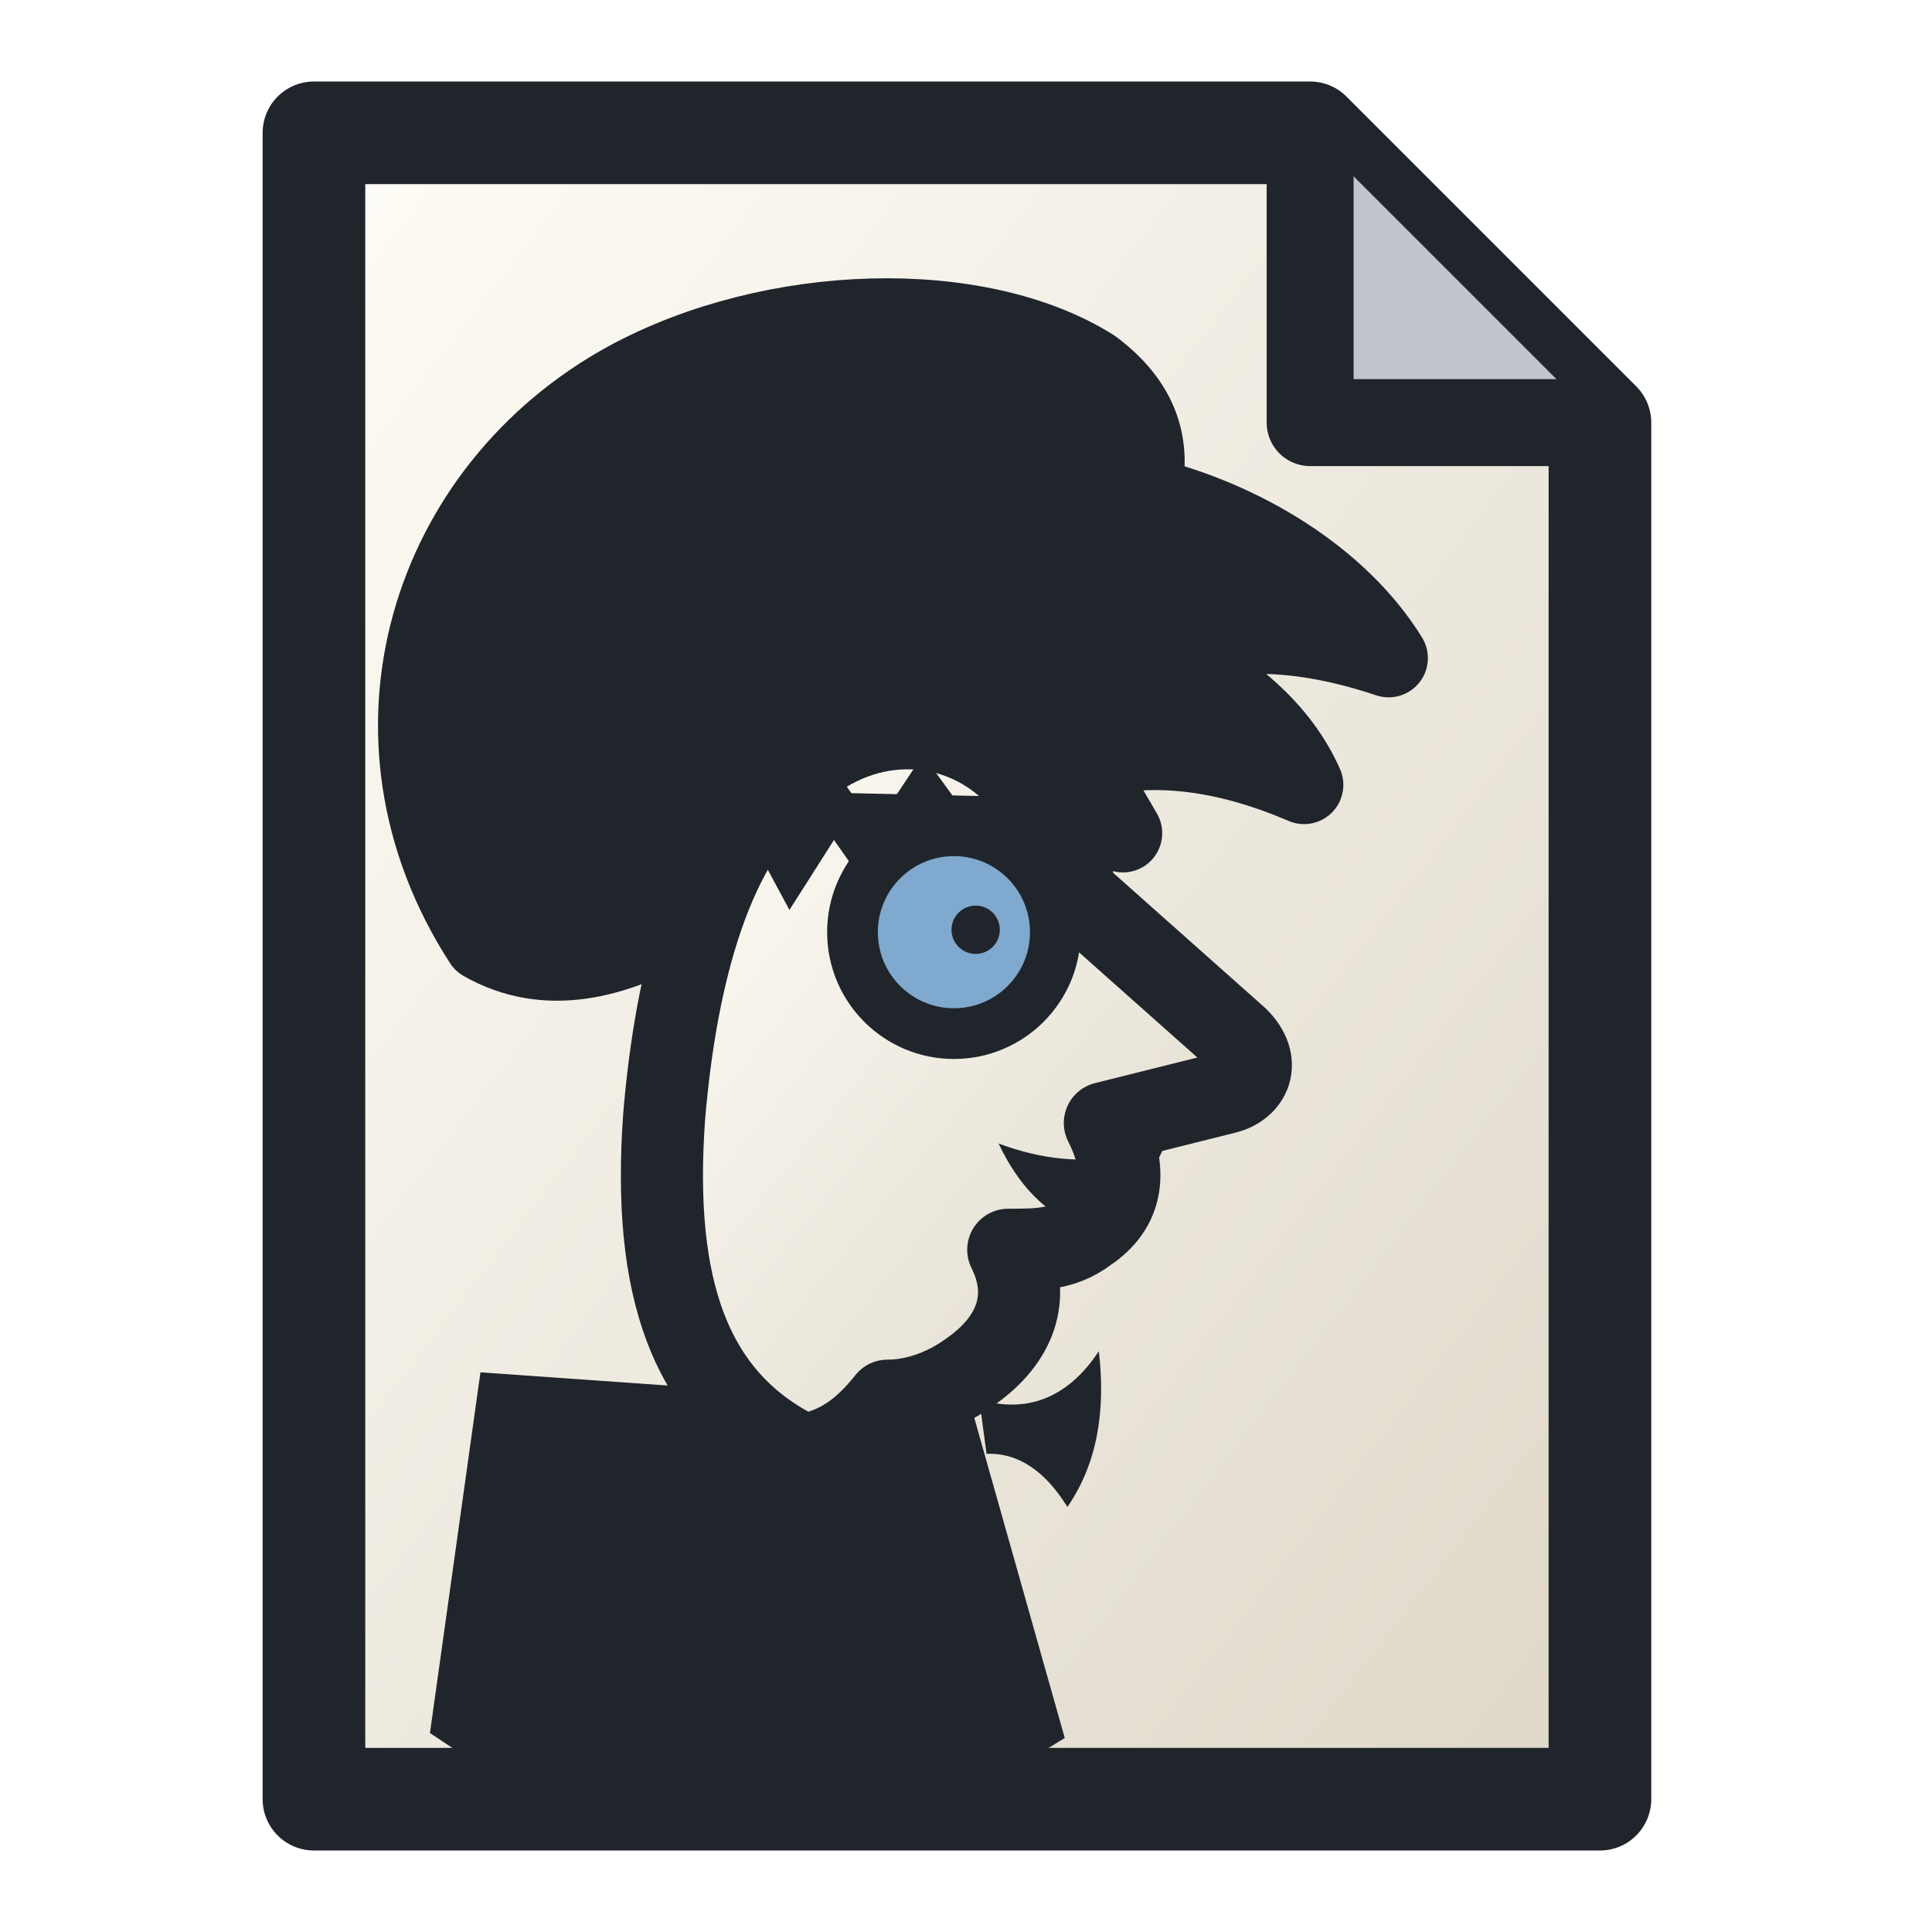
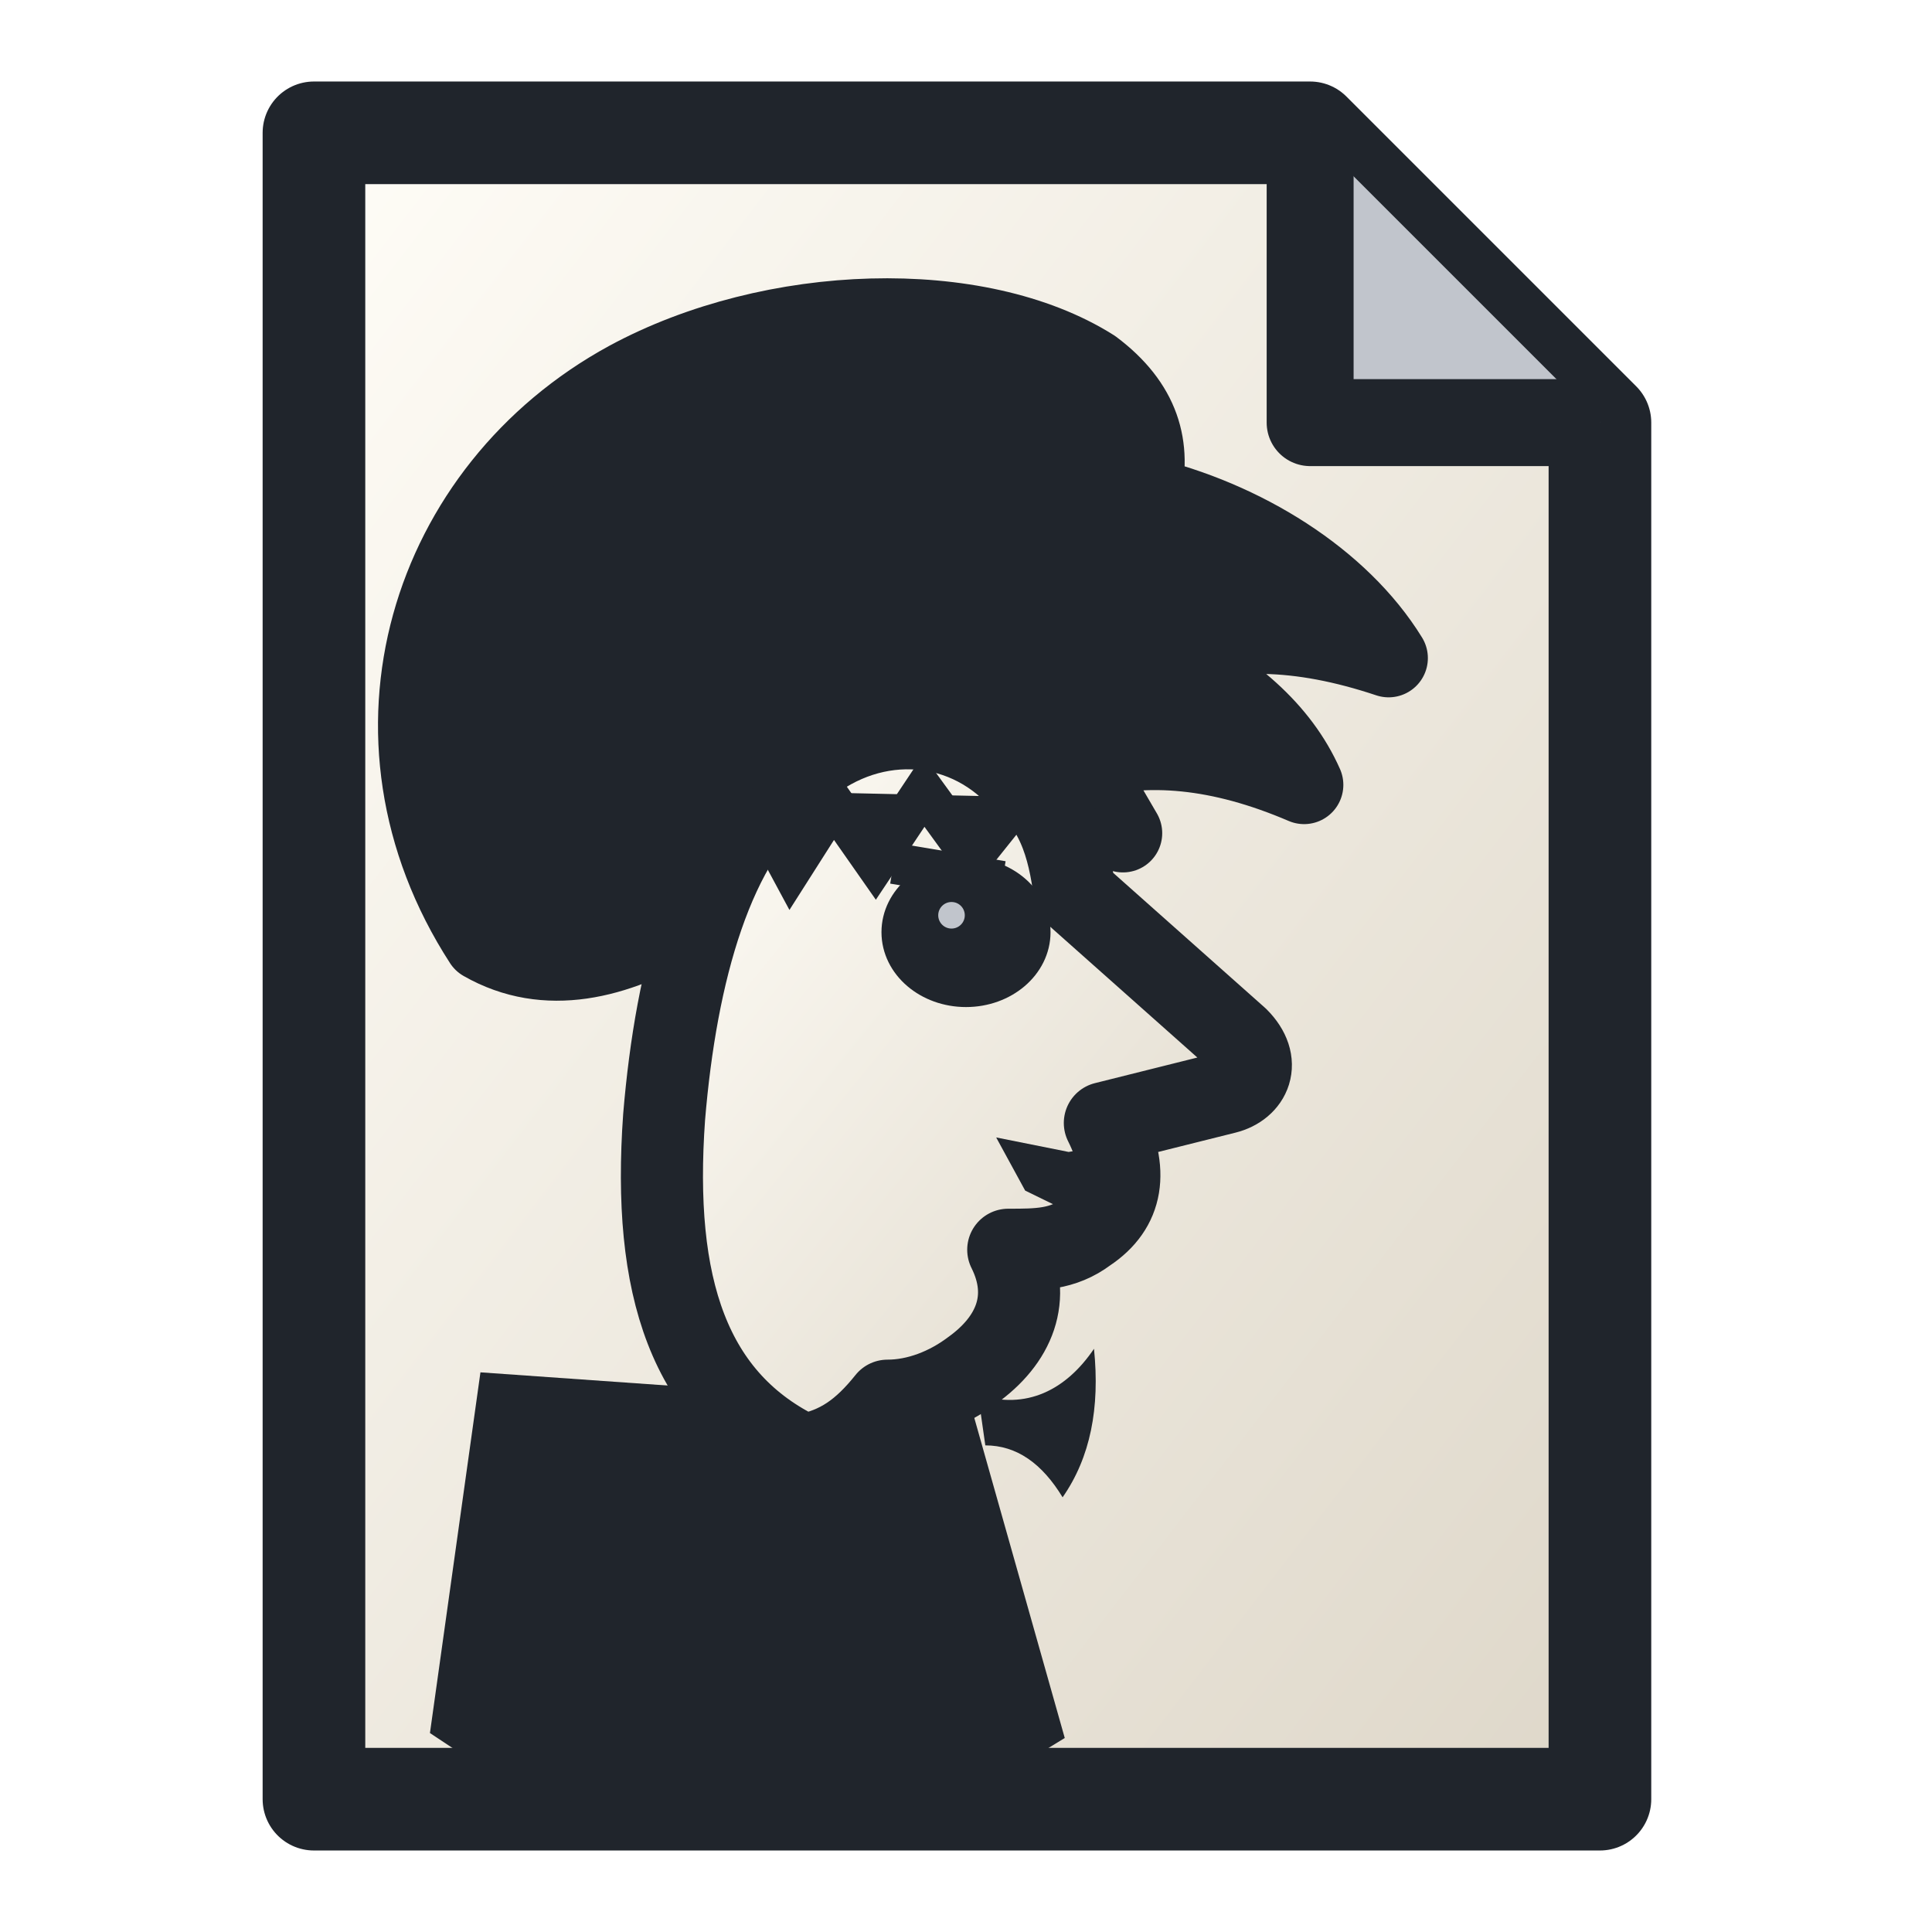
<svg xmlns="http://www.w3.org/2000/svg" width="16" height="16" viewBox="0 0 16 16">
  <defs>
    <linearGradient id="p" x2="1" y2="1">
      <stop stop-color="#fffdf7" />
      <stop offset="1" stop-color="#ded7c9" />
    </linearGradient>
  </defs>
  <path d="M2.6 1.1h8.25l2.4 2.4v11.4H2.6Z" fill="url(#p)" stroke="#20252c" stroke-width=".85" stroke-linejoin="round" />
  <path d="M10.85 1.1v2.4h2.4" fill="#c1c5cc" stroke="#20252c" stroke-width=".72" stroke-linejoin="round" />
  <path d="m4.25 11.7-.35 2.5c1.2.8 3.25.85 4.55.05l-.65-2.3Z" fill="#20252c" stroke="#20252c" stroke-width=".63" />
  <path d="M4 7.8C2.9 6.1 3.55 4.05 5.2 3.15c1.2-.65 2.9-.7 3.85-.1.4.3.5.65.4 1.05.85.2 1.65.7 2.05 1.35-.75-.25-1.35-.25-1.9-.05.6.3 1 .65 1.2 1.1-.7-.3-1.3-.35-1.85-.2l.35.6c-.7-.4-1.45-.55-2.2-.45-.8.75-2.05 1.95-3.1 1.35Z" fill="#20252c" stroke="#20252c" stroke-width=".65" stroke-linejoin="round" />
  <path d="M6.55 6.45c.55-.55 1.35-.55 1.85-.05.35.25.45.6.5 1l1.35 1.2c.2.2.1.4-.1.45l-1 .25c.2.4.15.7-.15.9-.2.15-.4.15-.65.15.2.4.05.75-.3 1-.2.15-.45.25-.7.25-.2.25-.4.4-.7.45-.95-.45-1.25-1.4-1.15-2.8.1-1.2.4-2.3 1.05-2.8Z" fill="url(#p)" stroke="#20252c" stroke-width=".68" stroke-linejoin="round" />
  <path d="m6.2 6.55.35.65.35-.55.35.5.4-.6.4.55.4-.5" fill="#20252c" stroke="#20252c" stroke-width=".34" />
-   <circle cx="7.9" cy="7.72" r=".84" fill="#7fa9ce" stroke="#20252c" stroke-width=".42" />
-   <circle cx="8.08" cy="7.7" r=".2" fill="#20252c" />
-   <path d="M8.27 9.47c.51.19.96.17 1.39-.02-.16.41-.44.64-.73.7-.28-.11-.5-.34-.66-.68Z" fill="#20252c" />
-   <path d="M8.11 11.59c.43.13.76-.05.99-.4.06.51-.02.94-.26 1.29-.18-.29-.4-.45-.67-.44Z" fill="#20252c" />
+   <path d="m7.4 7.15.9.15" stroke="#20252c" stroke-width=".34" />
+   <ellipse cx="8" cy="7.72" rx=".55" ry=".47" fill="#20252c" stroke="#20252c" stroke-width=".3" />
+   <circle cx="7.88" cy="7.58" r=".11" fill="#c1c5cc" />
+   <path d="m8.25 9.42.6.12.8-.14-.23.43-.5.24-.43-.21Z" fill="#20252c" />
+   <path d="M8.1 11.55c.4.13.73-.04.96-.38.05.49-.03.9-.26 1.23-.17-.28-.38-.43-.64-.43Z" fill="#20252c" />
</svg>
